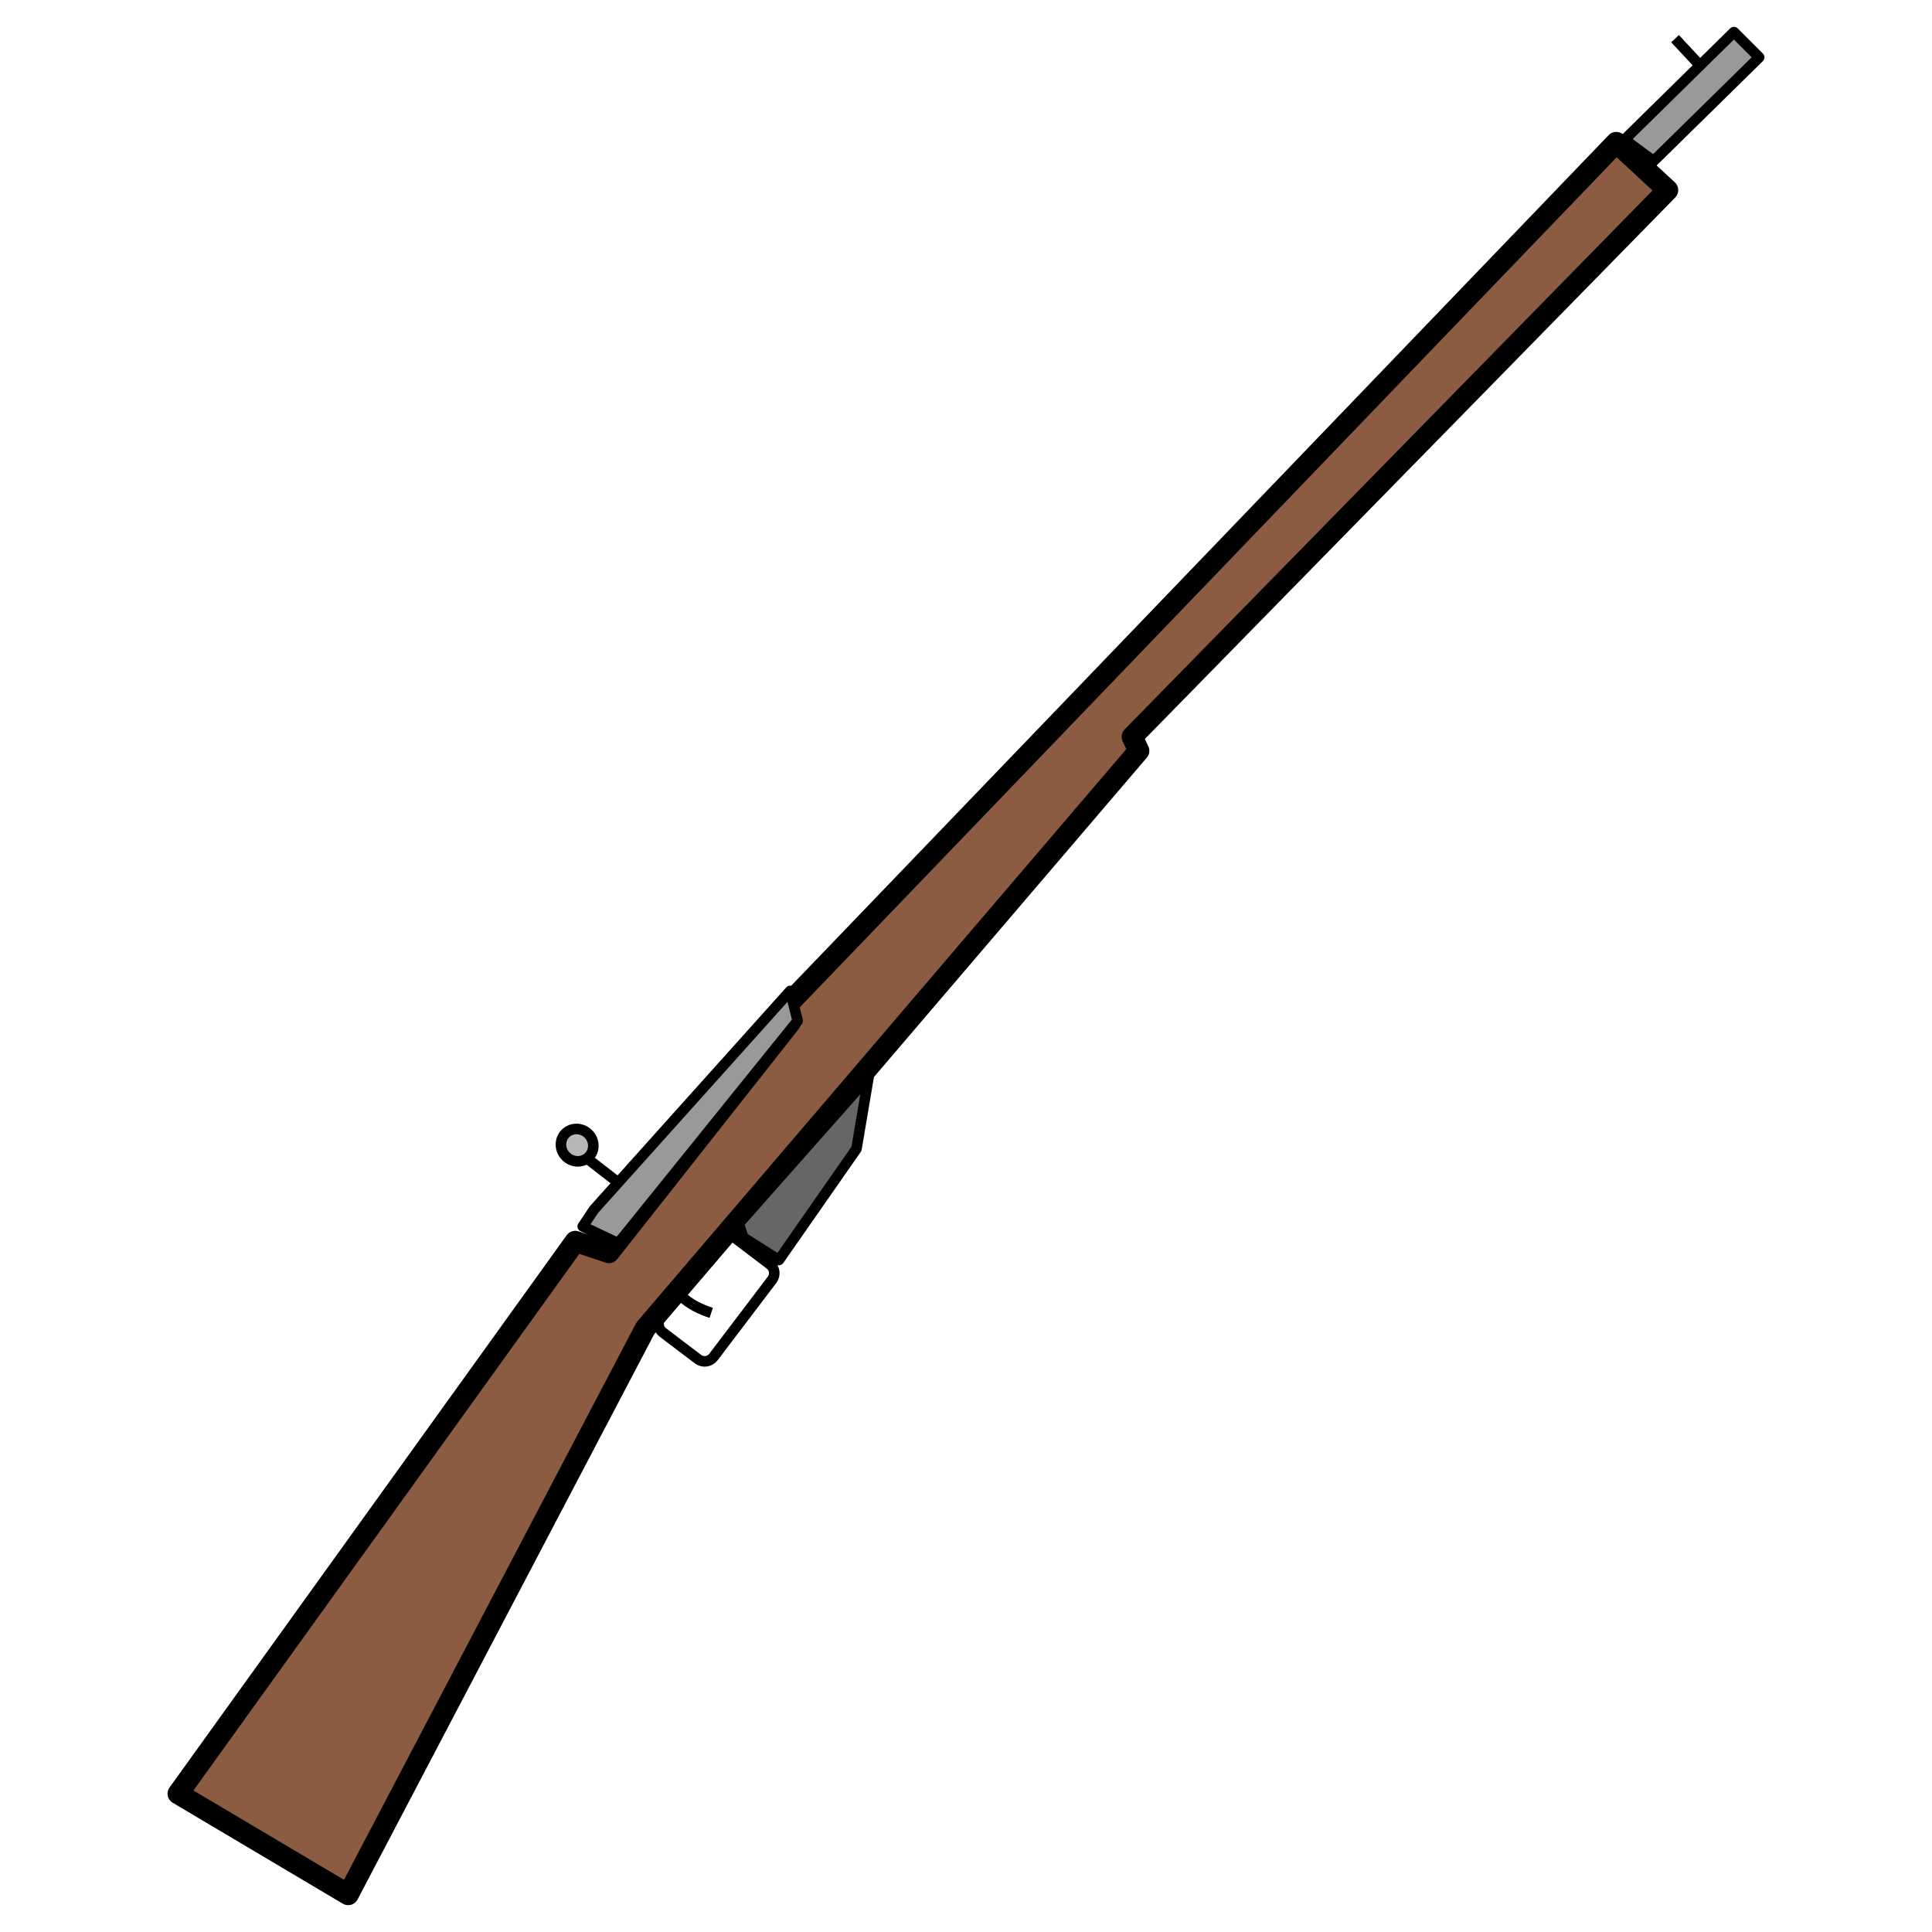
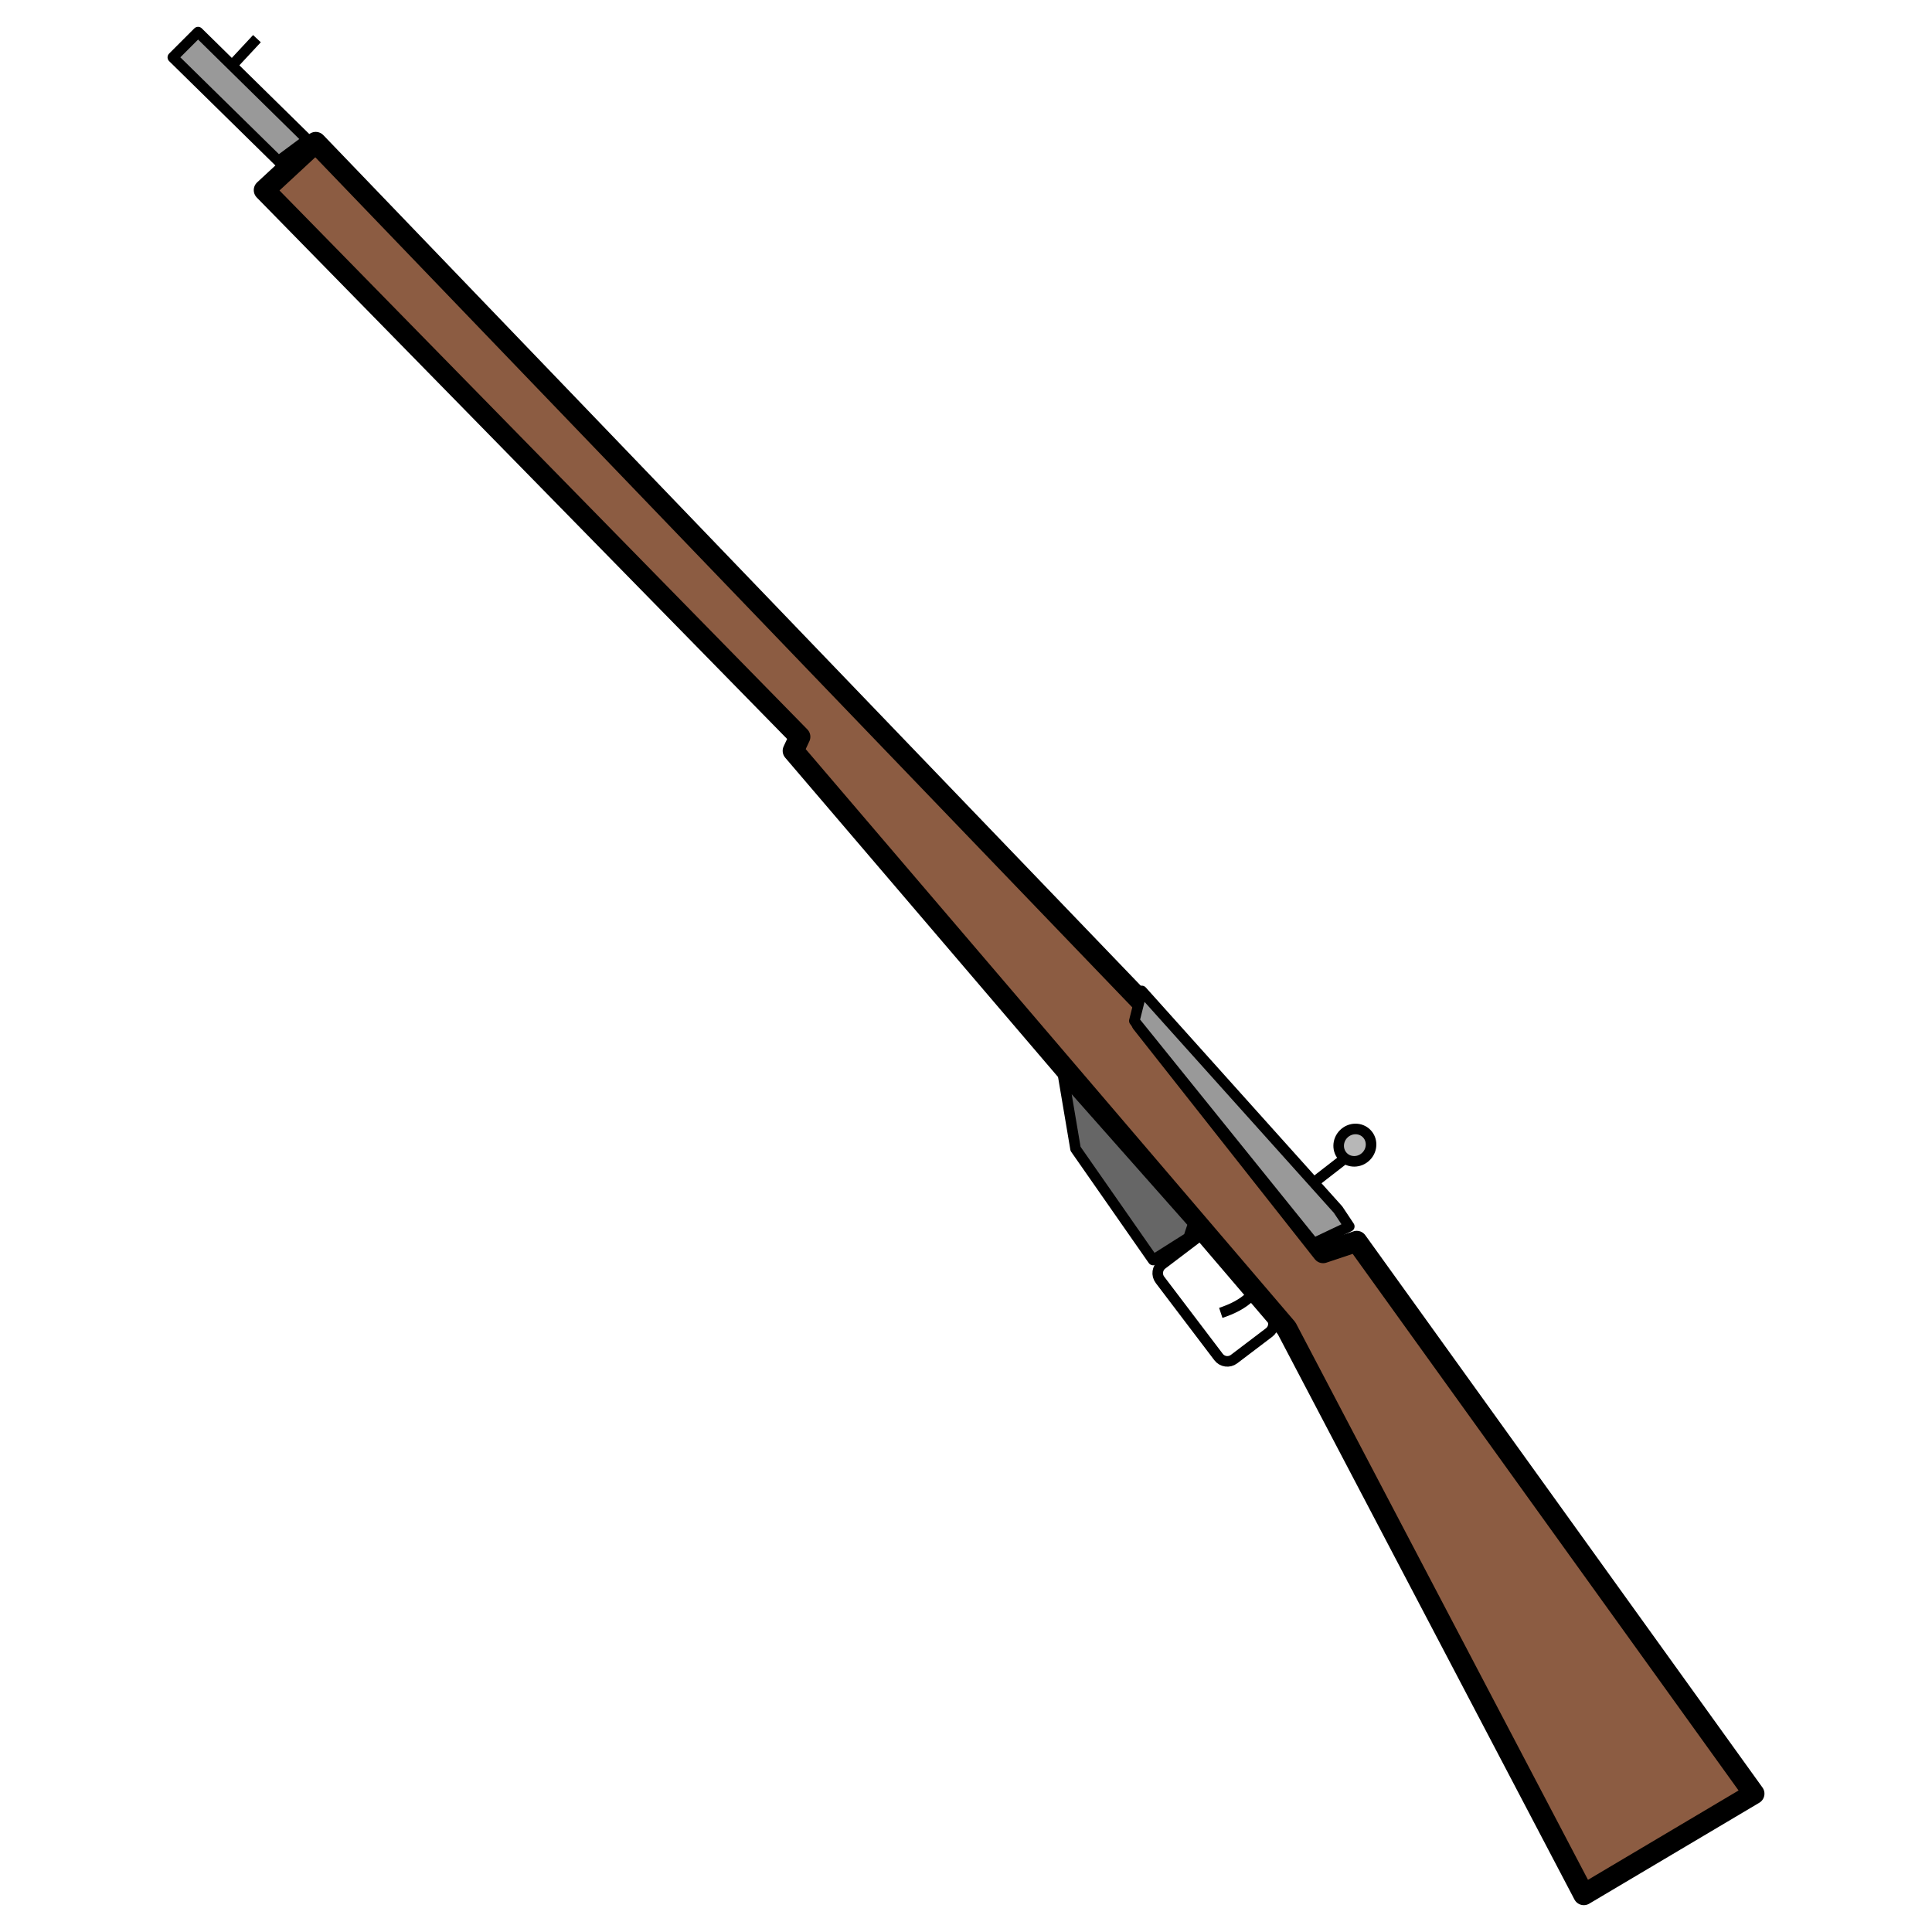
<svg xmlns="http://www.w3.org/2000/svg" version="1.1" viewBox="0 0 720 720" fill="none" stroke="none" stroke-linecap="square" stroke-miterlimit="10" id="svg17702" width="720" height="720">
  <defs id="defs17706" />
  <clipPath id="p.0">
    <path d="M 0,0 H 960 V 720 H 0 Z" clip-rule="nonzero" id="path17659" />
  </clipPath>
  <g clip-path="url(#p.0)" id="g17700">
-     <path fill="#000000" fill-opacity="0" d="m 247.034,496.581 v 0 c -1.807,-1.371 -2.161,-3.947 -0.789,-5.754 l 21.84,-28.775 c 0.659,-0.868 1.635,-1.438 2.714,-1.586 1.079,-0.148 2.173,0.139 3.041,0.797 l 13.089,9.93 c 1.807,1.371 2.161,3.947 0.789,5.754 l -21.84,28.775 c -1.372,1.807 -3.948,2.16 -5.756,0.789 z" fill-rule="evenodd" id="path17664" style="stroke-width:0.985" />
-     <path stroke="#000000" stroke-width="3.94" stroke-linejoin="round" stroke-linecap="butt" d="m 247.034,496.581 v 0 c -1.807,-1.371 -2.161,-3.947 -0.789,-5.754 l 21.84,-28.775 c 0.659,-0.868 1.635,-1.438 2.714,-1.586 1.079,-0.148 2.173,0.139 3.041,0.797 l 13.089,9.93 c 1.807,1.371 2.161,3.947 0.789,5.754 l -21.84,28.775 c -1.372,1.807 -3.948,2.16 -5.756,0.789 z" fill-rule="evenodd" id="path17666" />
-     <path fill="#000000" fill-opacity="0" d="m 253.91,483.005 c 3.013,3.013 7.099,4.921 11.142,6.268" fill-rule="evenodd" id="path17668" style="stroke-width:0.985" />
-     <path stroke="#000000" stroke-width="3.94" stroke-linejoin="round" stroke-linecap="butt" d="m 253.91,483.005 c 3.013,3.013 7.099,4.921 11.142,6.268" fill-rule="evenodd" id="path17670" />
-     <path fill="#000000" fill-opacity="0" d="m 218.043,431.129 12.548,9.74" fill-rule="evenodd" id="path17672" style="stroke-width:0.985" />
-     <path stroke="#000000" stroke-width="3.94" stroke-linejoin="round" stroke-linecap="butt" d="m 218.043,431.129 12.548,9.74" fill-rule="evenodd" id="path17674" />
-     <path fill="#b7b7b7" d="m 210.902,430.944 v 0 c -2.405,-2.405 -2.483,-6.225 -0.175,-8.534 v 0 c 1.108,-1.108 2.63,-1.712 4.23,-1.68 1.6,0.033 3.148,0.7 4.303,1.855 v 0 c 2.405,2.405 2.483,6.226 0.175,8.533 v 0 c -2.308,2.308 -6.129,2.229 -8.533,-0.175 z" fill-rule="evenodd" id="path17676" style="stroke-width:0.985" />
-     <path stroke="#000000" stroke-width="3.94" stroke-linejoin="round" stroke-linecap="butt" d="m 210.902,430.944 v 0 c -2.405,-2.405 -2.483,-6.225 -0.175,-8.534 v 0 c 1.108,-1.108 2.63,-1.712 4.23,-1.68 1.6,0.033 3.148,0.7 4.303,1.855 v 0 c 2.405,2.405 2.483,6.226 0.175,8.533 v 0 c -2.308,2.308 -6.129,2.229 -8.533,-0.175 z" fill-rule="evenodd" id="path17678" />
-     <path fill="#8c5c42" d="m 66.38,668.449 148.005,-205.817 12.537,4.179 67.56,-85.669 -1.393,-6.267 309.246,-321.783 19.153,17.76 -199.546,203.725 2.439,5.225 -183.878,215.218 -110.743,211.039 z" fill-rule="evenodd" id="path17680" style="stroke-width:0.985" />
-     <path stroke="#000000" stroke-width="7.88" stroke-linejoin="round" stroke-linecap="butt" d="m 66.38,668.449 148.005,-205.817 12.537,4.179 67.56,-85.669 -1.393,-6.267 309.246,-321.783 19.153,17.76 -199.546,203.725 2.439,5.225 -183.878,215.218 -110.743,211.039 z" fill-rule="evenodd" id="path17682" />
-     <path fill="#999999" d="m 217.164,457.057 4.179,-6.27 73.132,-81.49 2.786,11.144 -66.864,82.885 z" fill-rule="evenodd" id="path17684" style="stroke-width:0.985" />
-     <path stroke="#000000" stroke-width="3.94" stroke-linejoin="round" stroke-linecap="butt" d="m 217.164,457.057 4.179,-6.27 73.132,-81.49 2.786,11.144 -66.864,82.885 z" fill-rule="evenodd" id="path17686" />
-     <path fill="#666666" d="m 277.041,461.214 13.233,8.356 28.904,-41.441 4.528,-26.816 -48.406,54.676 z" fill-rule="evenodd" id="path17688" style="stroke-width:0.985" />
-     <path stroke="#000000" stroke-width="3.94" stroke-linejoin="round" stroke-linecap="butt" d="m 277.041,461.214 13.233,8.356 28.904,-41.441 4.528,-26.816 -48.406,54.676 z" fill-rule="evenodd" id="path17690" />
-     <path fill="#999999" d="m 605.442,52.02 40.744,-40.05 9.404,9.404 -39.353,38.655 z" fill-rule="evenodd" id="path17692" style="stroke-width:0.985" />
-     <path stroke="#000000" stroke-width="3.94" stroke-linejoin="round" stroke-linecap="butt" d="m 605.442,52.02 40.744,-40.05 9.404,9.404 -39.353,38.655 z" fill-rule="evenodd" id="path17694" />
-     <path fill="#000000" fill-opacity="0" d="m 624.245,14.409 9.411,10.113" fill-rule="evenodd" id="path17696" style="stroke-width:0.985" />
-     <path stroke="#000000" stroke-width="3.94" stroke-linejoin="round" stroke-linecap="butt" d="m 624.245,14.409 9.411,10.113" fill-rule="evenodd" id="path17698" />
+     <path fill="#000000" fill-opacity="0" d="m 472.966,496.581 v 0 c 1.807,-1.371 2.161,-3.947 0.789,-5.754 l -21.84,-28.775 c -0.659,-0.868 -1.635,-1.438 -2.714,-1.586 -1.079,-0.148 -2.173,0.139 -3.041,0.797 l -13.089,9.93 c -1.807,1.371 -2.161,3.947 -0.789,5.754 l 21.84,28.775 c 1.372,1.807 3.948,2.16 5.756,0.789 z" fill-rule="evenodd" id="path17664" style="stroke-width:0.985" />
+     <path stroke="#000000" stroke-width="3.94" stroke-linejoin="round" stroke-linecap="butt" d="m 472.966,496.581 v 0 c 1.807,-1.371 2.161,-3.947 0.789,-5.754 l -21.84,-28.775 c -0.659,-0.868 -1.635,-1.438 -2.714,-1.586 -1.079,-0.148 -2.173,0.139 -3.041,0.797 l -13.089,9.93 c -1.807,1.371 -2.161,3.947 -0.789,5.754 l 21.84,28.775 c 1.372,1.807 3.948,2.16 5.756,0.789 z" fill-rule="evenodd" id="path17666" />
+     <path fill="#000000" fill-opacity="0" d="m 466.09,483.005 c -3.013,3.013 -7.099,4.921 -11.142,6.268" fill-rule="evenodd" id="path17668" style="stroke-width:0.985" />
+     <path stroke="#000000" stroke-width="3.94" stroke-linejoin="round" stroke-linecap="butt" d="m 466.09,483.005 c -3.013,3.013 -7.099,4.921 -11.142,6.268" fill-rule="evenodd" id="path17670" />
+     <path fill="#000000" fill-opacity="0" d="m 501.957,431.129 -12.548,9.74" fill-rule="evenodd" id="path17672" style="stroke-width:0.985" />
+     <path stroke="#000000" stroke-width="3.94" stroke-linejoin="round" stroke-linecap="butt" d="m 501.957,431.129 -12.548,9.74" fill-rule="evenodd" id="path17674" />
+     <path fill="#b7b7b7" d="m 509.098,430.944 v 0 c 2.405,-2.405 2.483,-6.225 0.175,-8.534 v 0 c -1.108,-1.108 -2.63,-1.712 -4.23,-1.68 -1.6,0.033 -3.148,0.7 -4.303,1.855 v 0 c -2.405,2.405 -2.483,6.226 -0.175,8.533 v 0 c 2.308,2.308 6.129,2.229 8.533,-0.175 z" fill-rule="evenodd" id="path17676" style="stroke-width:0.985" />
+     <path stroke="#000000" stroke-width="3.94" stroke-linejoin="round" stroke-linecap="butt" d="m 509.098,430.944 v 0 c 2.405,-2.405 2.483,-6.225 0.175,-8.534 v 0 c -1.108,-1.108 -2.63,-1.712 -4.23,-1.68 -1.6,0.033 -3.148,0.7 -4.303,1.855 v 0 c -2.405,2.405 -2.483,6.226 -0.175,8.533 v 0 c 2.308,2.308 6.129,2.229 8.533,-0.175 z" fill-rule="evenodd" id="path17678" />
+     <path fill="#8c5c42" d="m 653.62,668.449 -148.005,-205.817 -12.537,4.179 -67.56,-85.669 1.393,-6.267 L 117.664,53.093 98.511,70.852 298.058,274.578 l -2.439,5.225 183.878,215.218 110.743,211.039 z" fill-rule="evenodd" id="path17680" style="stroke-width:0.985" />
+     <path stroke="#000000" stroke-width="7.88" stroke-linejoin="round" stroke-linecap="butt" d="m 653.62,668.449 -148.005,-205.817 -12.537,4.179 -67.56,-85.669 1.393,-6.267 L 117.664,53.093 98.511,70.852 298.058,274.578 l -2.439,5.225 183.878,215.218 110.743,211.039 z" fill-rule="evenodd" id="path17682" />
+     <path fill="#999999" d="m 502.836,457.057 -4.179,-6.27 -73.132,-81.49 -2.786,11.144 66.864,82.885 z" fill-rule="evenodd" id="path17684" style="stroke-width:0.985" />
+     <path stroke="#000000" stroke-width="3.94" stroke-linejoin="round" stroke-linecap="butt" d="m 502.836,457.057 -4.179,-6.27 -73.132,-81.49 -2.786,11.144 66.864,82.885 z" fill-rule="evenodd" id="path17686" />
+     <path fill="#666666" d="m 442.959,461.214 -13.233,8.356 -28.904,-41.441 -4.528,-26.816 48.406,54.676 z" fill-rule="evenodd" id="path17688" style="stroke-width:0.985" />
+     <path stroke="#000000" stroke-width="3.94" stroke-linejoin="round" stroke-linecap="butt" d="m 442.959,461.214 -13.233,8.356 -28.904,-41.441 -4.528,-26.816 48.406,54.676 z" fill-rule="evenodd" id="path17690" />
+     <path fill="#999999" d="M 114.558,52.02 73.814,11.97 64.41,21.374 103.763,60.028 Z" fill-rule="evenodd" id="path17692" style="stroke-width:0.985" />
+     <path stroke="#000000" stroke-width="3.94" stroke-linejoin="round" stroke-linecap="butt" d="M 114.558,52.02 73.814,11.97 64.41,21.374 103.763,60.028 Z" fill-rule="evenodd" id="path17694" />
+     <path fill="#000000" fill-opacity="0" d="m 95.755,14.409 -9.411,10.113" fill-rule="evenodd" id="path17696" style="stroke-width:0.985" />
+     <path stroke="#000000" stroke-width="3.94" stroke-linejoin="round" stroke-linecap="butt" d="m 95.755,14.409 -9.411,10.113" fill-rule="evenodd" id="path17698" />
  </g>
</svg>
